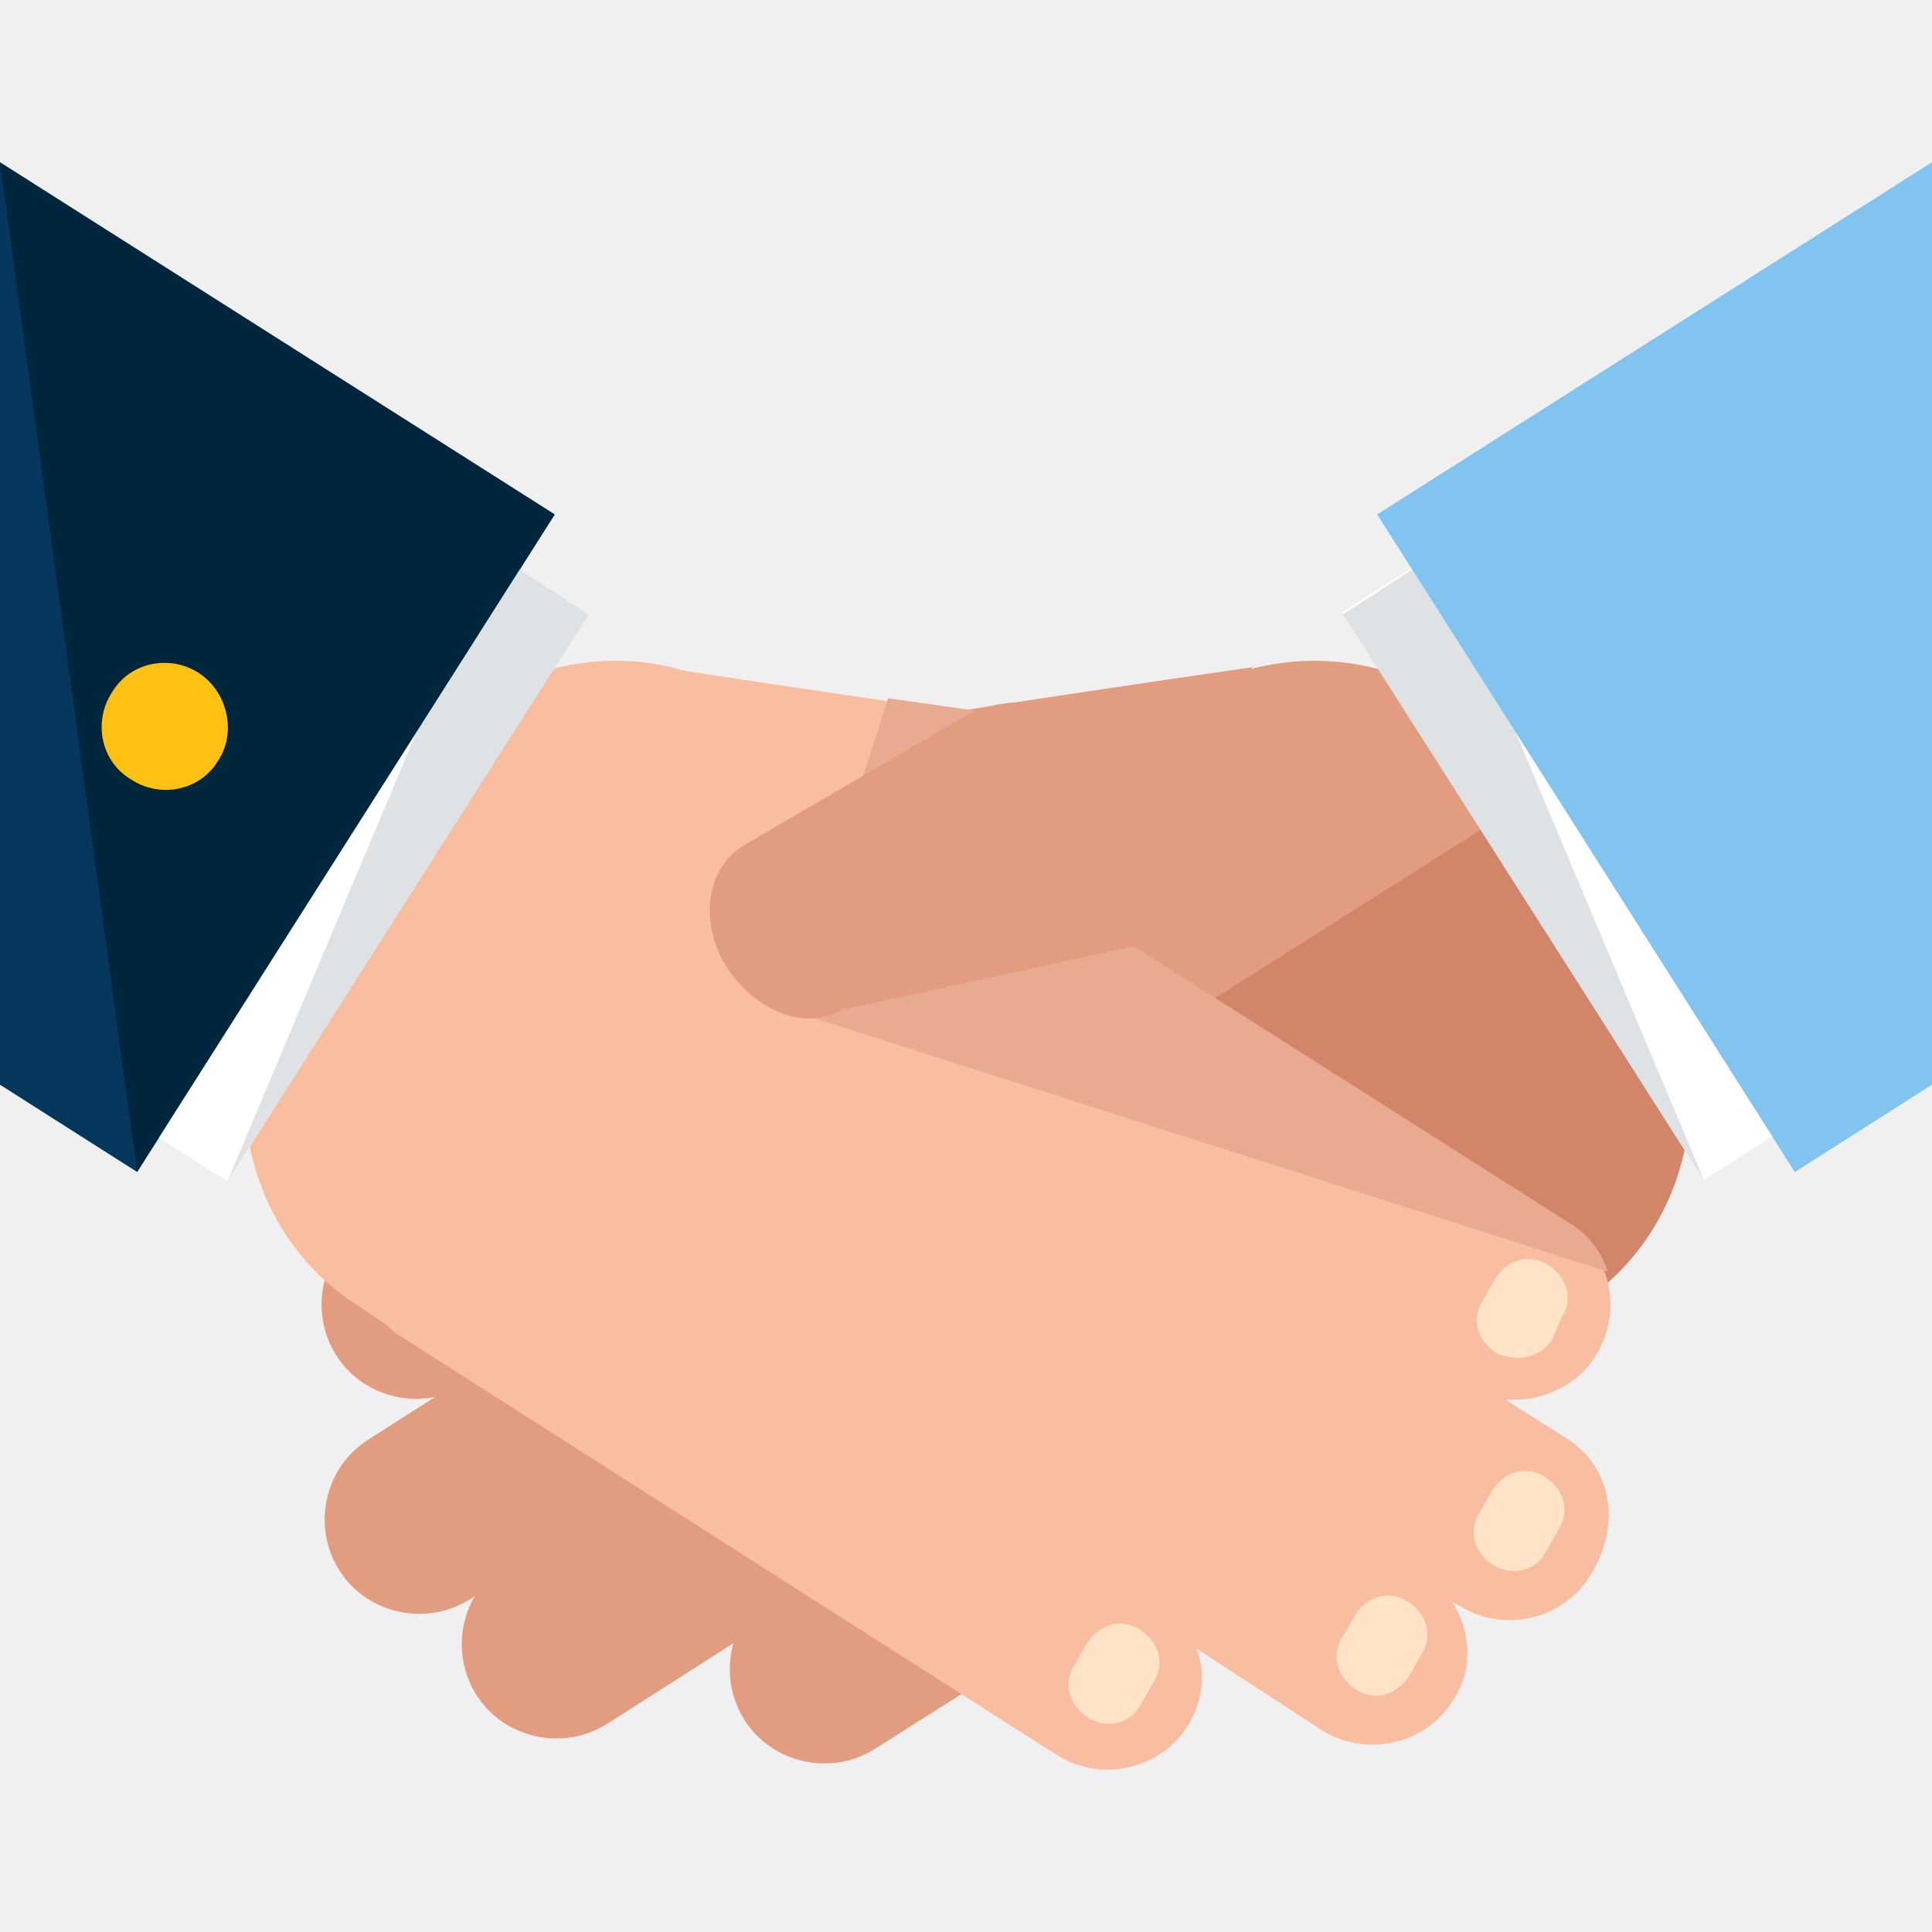
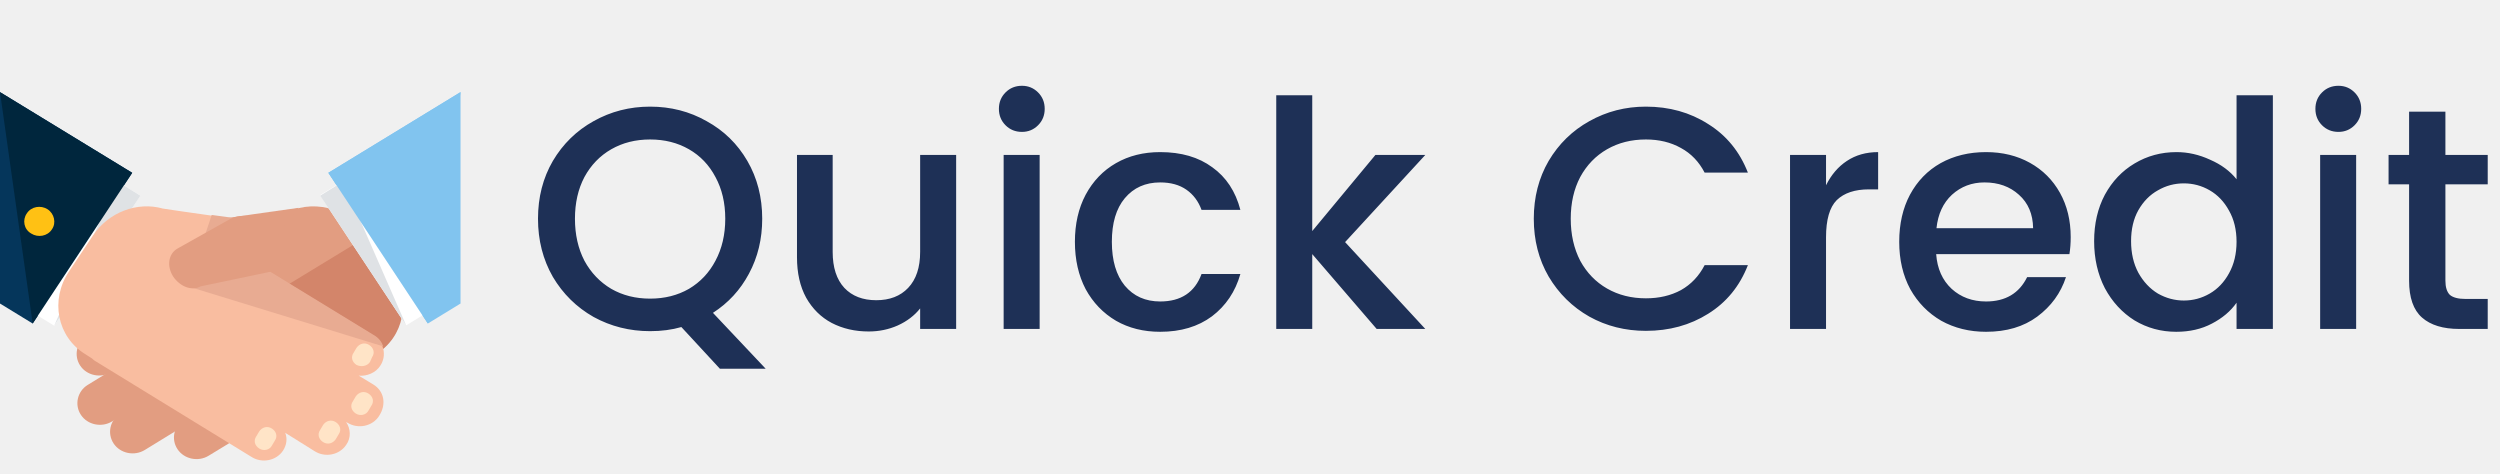
- <svg xmlns="http://www.w3.org/2000/svg" version="1.1" id="Layer_1" x="0px" y="0px" viewBox="0 0 496 496" style="enable-background:new 0 0 496 496;" xml:space="preserve" width="512px" height="512px" class="">
-   <g>
-     <polygon style="fill:#05365B;" points="0,41.678 0,45.678 0,278.478 35.2,300.878 142.4,132.078 " data-original="#05365B" />
-     <polygon style="fill:#81C4EF" points="496,45.678 496,41.678 353.6,132.078 460.8,300.878 496,278.478 " data-original="#008C61" class="active-path" data-old_color="#81C4Ef" />
-     <g>
-       <path style="fill:#E29D81;" d="M404,335.278c30.4-19.2,38.4-60.8,17.6-92.8l-25.6-40c-20.8-32-61.6-42.4-92-23.2l-91.2,57.6   c-30.4,19.2-38.4,60.8-17.6,92.8l25.6,40c20.8,32,61.6,42.4,92,23.2L404,335.278z" data-original="#E29D81" class="" />
-       <path style="fill:#E29D81;" d="M392.8,342.478c11.2-7.2,14.4-22.4,7.2-33.6l0,0c-7.2-11.2-22.4-14.4-33.6-7.2l-168,106.4   c-11.2,7.2-14.4,22.4-7.2,33.6l0,0c7.2,11.2,22.4,14.4,33.6,7.2L392.8,342.478z" data-original="#E29D81" class="" />
-     </g>
-     <path style="fill:#D3856A;" d="M196,329.678l25.6,40c20.8,32,61.6,42.4,92,23.2l91.2-57.6c30.4-19.2,38.4-60.8,17.6-92.8l-25.6-40" data-original="#D3856A" class="" />
-     <g>
-       <path style="fill:#E29D81;" d="M288.8,303.278c11.2-7.2,14.4-22.4,7.2-33.6l0,0c-7.2-11.2-22.4-14.4-33.6-7.2l-168,107.2   c-11.2,7.2-14.4,22.4-7.2,33.6l0,0c7.2,11.2,22.4,14.4,33.6,7.2L288.8,303.278z" data-original="#E29D81" class="" />
-       <path style="fill:#E29D81;" d="M324,335.278c11.2-7.2,14.4-22.4,7.2-33.6l0,0c-7.2-11.2-22.4-14.4-33.6-7.2l-168,107.2   c-11.2,7.2-14.4,22.4-7.2,33.6l0,0c7.2,11.2,22.4,14.4,33.6,7.2L324,335.278z" data-original="#E29D81" class="" />
-       <path style="fill:#E29D81;" d="M288,248.078c11.2-7.2,14.4-22.4,7.2-33.6l0,0c-7.2-11.2-22.4-14.4-33.6-7.2l-168,107.2   c-11.2,7.2-14.4,22.4-7.2,33.6l0,0c7.2,11.2,22.4,14.4,33.6,7.2L288,248.078z" data-original="#E29D81" class="" />
-       <path style="fill:#E29D81;" d="M321.6,171.278c0,0-94.4,13.6-102.4,16c-7.2,2.4-29.6,56.8-4,63.2c26.4,6.4,68-27.2,68-27.2   L321.6,171.278z" data-original="#E29D81" class="" />
-     </g>
-     <rect x="388.697" y="135.711" transform="matrix(0.8439 -0.5366 0.5366 0.8439 -56.1767 251.1878)" style="fill:#FFFFFF;" width="29.602" height="172.809" data-original="#FFFFFF" class="" />
-     <polyline style="fill:#DFE2E5;" points="369.6,141.678 344.8,157.678 437.6,303.278 " data-original="#DFE2E5" class="" />
-     <polyline style="fill:#81C4EF" points="496,41.678 353.6,132.078 460.8,300.878 " data-original="#006D49" class="" data-old_color="#81c4ef" />
-     <path style="fill:#F9BDA0;" d="M401.6,368.878l-15.2-9.6c8.8,0.8,18.4-3.2,23.2-11.2c7.2-11.2,4-26.4-7.2-33.6l-112-71.2  c8-16.8-8-52.8-13.6-55.2c-7.2-2.4-93.6-14.4-101.6-16c-27.2-8-58.4,4-75.2,30.4l-25.6,40c-20.8,32-12.8,73.6,17.6,92.8l7.2,4.8  c0.8,0.8,2.4,2.4,4,3.2l168,107.2c11.2,7.2,26.4,4,33.6-7.2c4-6.4,4.8-13.6,2.4-20l32,20.8c11.2,7.2,26.4,4,33.6-7.2  c5.6-8,4.8-18.4,0-25.6l1.6,0.8c11.2,7.2,26.4,4,33.6-7.2C416.8,391.278,413.6,376.078,401.6,368.878z" data-original="#F9BDA0" class="" />
-     <g>
-       <path style="fill:#FFE4C7;" d="M279.2,440.878c-4.8-3.2-6.4-8.8-3.2-13.6l3.2-5.6c3.2-4.8,8.8-6.4,13.6-3.2l0,0   c4.8,3.2,6.4,8.8,3.2,13.6l-3.2,5.6C290.4,442.478,284,444.078,279.2,440.878L279.2,440.878z" data-original="#FFE4C7" class="" />
-       <path style="fill:#FFE4C7;" d="M383.2,401.678c-4.8-3.2-6.4-8.8-3.2-13.6l3.2-5.6c3.2-4.8,8.8-6.4,13.6-3.2l0,0   c4.8,3.2,6.4,8.8,3.2,13.6l-3.2,5.6C394.4,403.278,388,404.878,383.2,401.678L383.2,401.678z" data-original="#FFE4C7" class="" />
-       <path style="fill:#FFE4C7;" d="M348,433.678c-4.8-3.2-6.4-8.8-3.2-13.6l3.2-5.6c3.2-4.8,8.8-6.4,13.6-3.2l0,0   c4.8,3.2,6.4,8.8,3.2,13.6l-3.2,5.6C358.4,435.278,352.8,436.878,348,433.678L348,433.678z" data-original="#FFE4C7" class="" />
-       <path style="fill:#FFE4C7;" d="M384,347.278c-4.8-3.2-6.4-8.8-3.2-13.6l3.2-5.6c3.2-4.8,8.8-6.4,13.6-3.2l0,0   c4.8,3.2,6.4,8.8,3.2,13.6l-2.4,5.6C395.2,348.878,388.8,349.678,384,347.278L384,347.278z" data-original="#FFE4C7" class="" />
-     </g>
-     <rect x="77.486" y="136.065" transform="matrix(-0.8439 -0.5365 0.5365 -0.8439 50.8137 459.7146)" style="fill:#FFFFFF;" width="29.6" height="172.8" data-original="#FFFFFF" class="" />
-     <polyline style="fill:#DFE2E5;" points="126.4,141.678 151.2,157.678 58.4,303.278 " data-original="#DFE2E5" class="" />
-     <polyline style="fill:#00263D" points="0,41.678 142.4,132.078 35.2,300.878 " data-original="#00263D" class="" />
-     <path style="fill:#FFC114;" d="M56,195.278c-4.8,8-15.2,9.6-22.4,4.8c-8-4.8-9.6-15.2-4.8-22.4c4.8-8,15.2-9.6,22.4-4.8  C58.4,177.678,60.8,188.078,56,195.278z" data-original="#FFC114" />
-     <path style="fill:#E8AB92" d="M402.4,313.678l-112-71.2c8-16.8-8-52.8-13.6-55.2c-3.2-1.6-25.6-4.8-48.8-8l-25.6,80l210.4,67.2  C411.2,321.678,408,316.878,402.4,313.678z" data-original="#E8AB92" class="" />
-     <path style="fill:#E29D81;" d="M296,192.878c7.2,12,10.4,43.2,0.8,48.8l-80.8,17.6c-9.6,5.6-22.4,0-29.6-11.2l0,0  c-7.2-12-4.8-25.6,4.8-31.2l57.6-33.6c9.6-5.6,39.2-4,46.4,7.2L296,192.878z" data-original="#E29D81" class="" />
-   </g>
+ <svg xmlns="http://www.w3.org/2000/svg" width="190" height="36" viewBox="0 0 190 36" fill="none">
+   <path d="M0 7V7.271V23.068L2.484 24.588L10.048 13.134L0 7Z" fill="#05365B" />
+   <path d="M2.36 23.676L4.123 24.754L10.664 14.859L8.902 13.781L2.36 23.676Z" fill="white" />
+   <path d="M8.919 13.786L10.669 14.871L4.121 24.751" fill="#DFE2E5" />
+   <path d="M0 7L10.048 13.134L2.484 24.588" fill="#00263D" />
+   <path d="M3.952 17.422C3.613 17.965 2.879 18.074 2.371 17.748C1.806 17.422 1.694 16.717 2.032 16.228C2.371 15.685 3.105 15.577 3.613 15.903C4.121 16.228 4.29 16.934 3.952 17.422Z" fill="#FFC114" />
+   <path d="M35 7.271V7L24.952 13.134L32.516 24.588L35 23.068V7.271Z" fill="#81C4EF" />
+   <path d="M28.508 26.922C30.653 25.619 31.218 22.797 29.75 20.625L27.944 17.911C26.476 15.74 23.597 15.034 21.452 16.337L15.016 20.245C12.871 21.548 12.306 24.371 13.774 26.542L15.581 29.256C17.048 31.428 19.927 32.133 22.073 30.831L28.508 26.922Z" fill="#E29D81" />
+   <path d="M27.718 27.411C28.508 26.922 28.734 25.891 28.226 25.131C27.718 24.371 26.645 24.154 25.855 24.642L14 31.862C13.21 32.351 12.984 33.382 13.492 34.142C14 34.902 15.072 35.119 15.863 34.631L27.718 27.411Z" fill="#E29D81" />
+   <path d="M13.831 26.542L15.637 29.256C17.105 31.428 19.984 32.133 22.129 30.831L28.564 26.922C30.71 25.619 31.274 22.797 29.806 20.625L28 17.911" fill="#D3856A" />
+   <path d="M20.379 24.751C21.169 24.262 21.395 23.231 20.887 22.471C20.379 21.711 19.306 21.494 18.516 21.982L6.661 29.256C5.871 29.745 5.645 30.776 6.153 31.536C6.661 32.296 7.734 32.514 8.524 32.025L20.379 24.751Z" fill="#E29D81" />
+   <path d="M22.863 26.922C23.653 26.434 23.879 25.402 23.371 24.642C22.863 23.882 21.79 23.665 21 24.154L9.145 31.428C8.355 31.916 8.129 32.948 8.637 33.708C9.145 34.468 10.218 34.685 11.008 34.196L22.863 26.922Z" fill="#E29D81" />
+   <path d="M20.323 21.005C21.113 20.517 21.339 19.485 20.831 18.725C20.323 17.965 19.25 17.748 18.46 18.237L6.605 25.511C5.814 25.999 5.589 27.031 6.097 27.791C6.605 28.551 7.677 28.768 8.468 28.279L20.323 21.005Z" fill="#E29D81" />
+   <path d="M22.694 15.794C22.694 15.794 16.032 16.717 15.468 16.88C14.96 17.043 13.379 20.734 15.185 21.168C17.048 21.602 19.984 19.323 19.984 19.323L22.694 15.794Z" fill="#E29D81" />
+   <path d="M26.084 13.757L24.321 14.835L30.865 24.73L32.627 23.652L26.084 13.757Z" fill="white" />
+   <path d="M26.081 13.786L24.331 14.871L30.879 24.751" fill="#DFE2E5" />
+   <path d="M35 7L24.952 13.134L32.516 24.588" fill="#81C4EF" />
+   <path d="M28.339 29.202L27.266 28.551C27.887 28.605 28.564 28.334 28.903 27.791C29.411 27.031 29.186 25.999 28.395 25.511L20.492 20.68C21.056 19.54 19.927 17.097 19.532 16.934C19.024 16.771 12.927 15.957 12.363 15.848C10.444 15.306 8.242 16.12 7.056 17.911L5.25 20.625C3.782 22.797 4.347 25.619 6.492 26.922L7 27.248C7.056 27.302 7.169 27.411 7.282 27.465L19.137 34.739C19.927 35.228 21 35.011 21.508 34.251C21.79 33.816 21.847 33.328 21.677 32.894L23.936 34.305C24.726 34.793 25.798 34.576 26.306 33.816C26.702 33.273 26.645 32.568 26.306 32.079L26.419 32.133C27.21 32.622 28.282 32.405 28.79 31.645C29.411 30.722 29.186 29.691 28.339 29.202Z" fill="#F9BDA0" />
+   <path d="M19.702 34.088C19.363 33.871 19.25 33.491 19.476 33.165L19.702 32.785C19.927 32.459 20.323 32.351 20.661 32.568C21 32.785 21.113 33.165 20.887 33.491L20.661 33.871C20.492 34.196 20.04 34.305 19.702 34.088Z" fill="#FFE4C7" />
+   <path d="M27.04 31.428C26.702 31.211 26.589 30.831 26.814 30.505L27.04 30.125C27.266 29.799 27.661 29.691 28 29.908C28.339 30.125 28.452 30.505 28.226 30.831L28 31.211C27.831 31.536 27.379 31.645 27.04 31.428Z" fill="#FFE4C7" />
+   <path d="M24.556 33.599C24.218 33.382 24.105 33.002 24.331 32.676L24.556 32.296C24.782 31.971 25.177 31.862 25.516 32.079C25.855 32.296 25.968 32.676 25.742 33.002L25.516 33.382C25.29 33.708 24.895 33.816 24.556 33.599Z" fill="#FFE4C7" />
+   <path d="M27.097 27.736C26.758 27.519 26.645 27.139 26.871 26.814L27.097 26.434C27.323 26.108 27.718 25.999 28.056 26.216C28.395 26.434 28.508 26.814 28.282 27.139L28.113 27.519C27.887 27.845 27.436 27.899 27.097 27.736Z" fill="#FFE4C7" />
+   <path d="M28.395 25.457L20.492 20.625C21.056 19.485 19.927 17.043 19.532 16.88C19.306 16.771 17.726 16.554 16.089 16.337L14.282 21.765L29.129 26.325C29.016 25.999 28.79 25.674 28.395 25.457Z" fill="#E8AB92" />
+   <path d="M20.887 17.26C21.395 18.074 21.621 20.191 20.944 20.571L15.242 21.765C14.565 22.145 13.661 21.765 13.153 21.005C12.645 20.191 12.815 19.268 13.492 18.888L17.556 16.608C18.234 16.228 20.323 16.337 20.831 17.097L20.887 17.26Z" fill="#E29D81" />
+   <path d="M54.712 28.024L51.784 24.856C51.064 25.064 50.272 25.168 49.408 25.168C47.856 25.168 46.424 24.808 45.112 24.088C43.816 23.352 42.784 22.336 42.016 21.04C41.264 19.728 40.888 18.256 40.888 16.624C40.888 14.992 41.264 13.528 42.016 12.232C42.784 10.936 43.816 9.928 45.112 9.208C46.424 8.472 47.856 8.104 49.408 8.104C50.976 8.104 52.408 8.472 53.704 9.208C55.016 9.928 56.048 10.936 56.8 12.232C57.552 13.528 57.928 14.992 57.928 16.624C57.928 18.16 57.592 19.552 56.92 20.8C56.264 22.032 55.352 23.024 54.184 23.776L58.192 28.024H54.712ZM43.696 16.624C43.696 17.824 43.936 18.888 44.416 19.816C44.912 20.728 45.592 21.44 46.456 21.952C47.32 22.448 48.304 22.696 49.408 22.696C50.512 22.696 51.496 22.448 52.36 21.952C53.224 21.44 53.896 20.728 54.376 19.816C54.872 18.888 55.12 17.824 55.12 16.624C55.12 15.424 54.872 14.368 54.376 13.456C53.896 12.544 53.224 11.84 52.36 11.344C51.496 10.848 50.512 10.6 49.408 10.6C48.304 10.6 47.32 10.848 46.456 11.344C45.592 11.84 44.912 12.544 44.416 13.456C43.936 14.368 43.696 15.424 43.696 16.624ZM72.667 11.776V25H69.931V23.44C69.499 23.984 68.931 24.416 68.227 24.736C67.539 25.04 66.803 25.192 66.019 25.192C64.979 25.192 64.043 24.976 63.211 24.544C62.395 24.112 61.747 23.472 61.267 22.624C60.803 21.776 60.571 20.752 60.571 19.552V11.776H63.283V19.144C63.283 20.328 63.579 21.24 64.171 21.88C64.763 22.504 65.571 22.816 66.595 22.816C67.619 22.816 68.427 22.504 69.019 21.88C69.627 21.24 69.931 20.328 69.931 19.144V11.776H72.667ZM77.669 10.024C77.173 10.024 76.757 9.856 76.421 9.52C76.085 9.184 75.917 8.768 75.917 8.272C75.917 7.776 76.085 7.36 76.421 7.024C76.757 6.688 77.173 6.52 77.669 6.52C78.149 6.52 78.557 6.688 78.893 7.024C79.229 7.36 79.397 7.776 79.397 8.272C79.397 8.768 79.229 9.184 78.893 9.52C78.557 9.856 78.149 10.024 77.669 10.024ZM79.013 11.776V25H76.277V11.776H79.013ZM81.693 18.376C81.693 17.016 81.965 15.824 82.509 14.8C83.069 13.76 83.837 12.96 84.813 12.4C85.789 11.84 86.909 11.56 88.173 11.56C89.773 11.56 91.093 11.944 92.133 12.712C93.189 13.464 93.901 14.544 94.269 15.952H91.317C91.077 15.296 90.693 14.784 90.165 14.416C89.637 14.048 88.973 13.864 88.173 13.864C87.053 13.864 86.157 14.264 85.485 15.064C84.829 15.848 84.501 16.952 84.501 18.376C84.501 19.8 84.829 20.912 85.485 21.712C86.157 22.512 87.053 22.912 88.173 22.912C89.757 22.912 90.805 22.216 91.317 20.824H94.269C93.885 22.168 93.165 23.24 92.109 24.04C91.053 24.824 89.741 25.216 88.173 25.216C86.909 25.216 85.789 24.936 84.813 24.376C83.837 23.8 83.069 23 82.509 21.976C81.965 20.936 81.693 19.736 81.693 18.376ZM102.227 18.4L108.323 25H104.627L99.731 19.312V25H96.995V7.24H99.731V17.56L104.531 11.776H108.323L102.227 18.4ZM116.568 16.624C116.568 14.992 116.944 13.528 117.696 12.232C118.464 10.936 119.496 9.928 120.792 9.208C122.104 8.472 123.536 8.104 125.088 8.104C126.864 8.104 128.44 8.544 129.816 9.424C131.208 10.288 132.216 11.52 132.84 13.12H129.552C129.12 12.288 128.52 11.664 127.752 11.248C126.984 10.816 126.096 10.6 125.088 10.6C123.984 10.6 123 10.848 122.136 11.344C121.272 11.84 120.592 12.544 120.096 13.456C119.616 14.368 119.376 15.424 119.376 16.624C119.376 17.824 119.616 18.888 120.096 19.816C120.592 20.728 121.272 21.432 122.136 21.928C123 22.424 123.984 22.672 125.088 22.672C126.096 22.672 126.984 22.464 127.752 22.048C128.52 21.616 129.12 20.984 129.552 20.152H132.84C132.216 21.752 131.208 22.984 129.816 23.848C128.44 24.712 126.864 25.144 125.088 25.144C123.52 25.144 122.088 24.784 120.792 24.064C119.496 23.328 118.464 22.312 117.696 21.016C116.944 19.72 116.568 18.256 116.568 16.624ZM138.778 14.08C139.178 13.28 139.706 12.664 140.362 12.232C141.034 11.784 141.826 11.56 142.738 11.56V14.392H142.042C140.97 14.392 140.154 14.664 139.594 15.208C139.05 15.752 138.778 16.696 138.778 18.04V25H136.042V11.776H138.778V14.08ZM157.373 18.016C157.373 18.48 157.341 18.912 157.277 19.312H147.149C147.229 20.416 147.621 21.296 148.325 21.952C149.029 22.592 149.901 22.912 150.941 22.912C152.413 22.912 153.453 22.296 154.061 21.064H157.013C156.613 22.28 155.885 23.28 154.829 24.064C153.789 24.832 152.493 25.216 150.941 25.216C149.677 25.216 148.541 24.936 147.533 24.376C146.541 23.8 145.757 23 145.181 21.976C144.621 20.936 144.341 19.736 144.341 18.376C144.341 17.016 144.613 15.824 145.157 14.8C145.717 13.76 146.493 12.96 147.485 12.4C148.493 11.84 149.645 11.56 150.941 11.56C152.189 11.56 153.301 11.832 154.277 12.376C155.253 12.92 156.013 13.68 156.557 14.656C157.101 15.632 157.373 16.752 157.373 18.016ZM154.517 17.344C154.501 16.272 154.141 15.424 153.437 14.8C152.749 14.176 151.877 13.864 150.821 13.864C149.861 13.864 149.037 14.176 148.349 14.8C147.677 15.424 147.285 16.272 147.173 17.344H154.517ZM159.154 18.328C159.154 17 159.426 15.824 159.97 14.8C160.53 13.776 161.282 12.984 162.226 12.424C163.186 11.848 164.25 11.56 165.418 11.56C166.282 11.56 167.13 11.752 167.962 12.136C168.81 12.504 169.482 13 169.978 13.624V7.24H172.738V25H169.978V23.008C169.53 23.648 168.906 24.176 168.106 24.592C167.322 25.008 166.418 25.216 165.394 25.216C164.242 25.216 163.186 24.928 162.226 24.352C161.282 23.76 160.53 22.944 159.97 21.904C159.426 20.848 159.154 19.656 159.154 18.328ZM169.978 18.376C169.978 17.464 169.786 16.672 169.402 16C169.034 15.328 168.546 14.816 167.938 14.464C167.33 14.112 166.674 13.936 165.97 13.936C165.266 13.936 164.61 14.112 164.002 14.464C163.394 14.8 162.898 15.304 162.514 15.976C162.146 16.632 161.962 17.416 161.962 18.328C161.962 19.24 162.146 20.04 162.514 20.728C162.898 21.416 163.394 21.944 164.002 22.312C164.626 22.664 165.282 22.84 165.97 22.84C166.674 22.84 167.33 22.664 167.938 22.312C168.546 21.96 169.034 21.448 169.402 20.776C169.786 20.088 169.978 19.288 169.978 18.376ZM177.723 10.024C177.227 10.024 176.811 9.856 176.475 9.52C176.139 9.184 175.971 8.768 175.971 8.272C175.971 7.776 176.139 7.36 176.475 7.024C176.811 6.688 177.227 6.52 177.723 6.52C178.203 6.52 178.611 6.688 178.947 7.024C179.283 7.36 179.451 7.776 179.451 8.272C179.451 8.768 179.283 9.184 178.947 9.52C178.611 9.856 178.203 10.024 177.723 10.024ZM179.067 11.776V25H176.331V11.776H179.067ZM185.851 14.008V21.328C185.851 21.824 185.963 22.184 186.187 22.408C186.427 22.616 186.827 22.72 187.387 22.72H189.067V25H186.907C185.675 25 184.731 24.712 184.075 24.136C183.419 23.56 183.091 22.624 183.091 21.328V14.008H181.531V11.776H183.091V8.488H185.851V11.776H189.067V14.008H185.851Z" fill="#1E3056" />
</svg>
